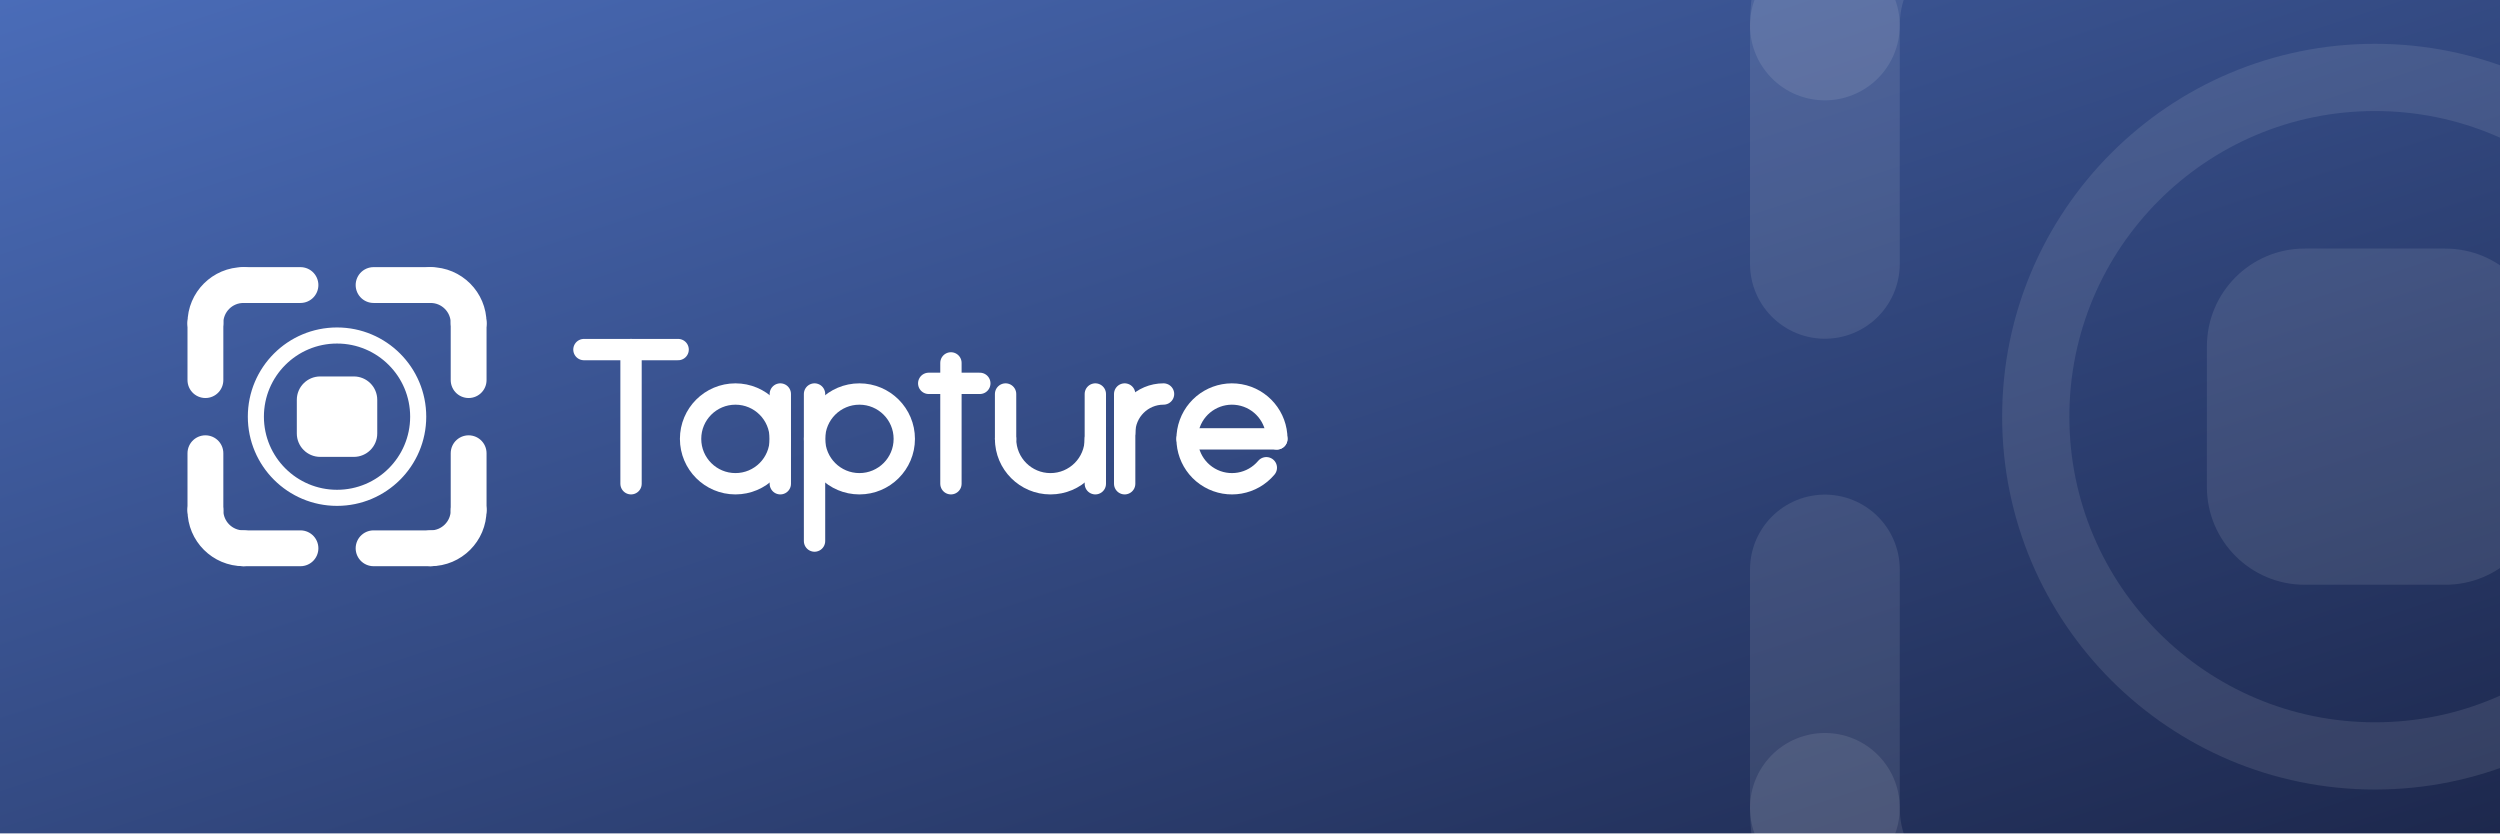
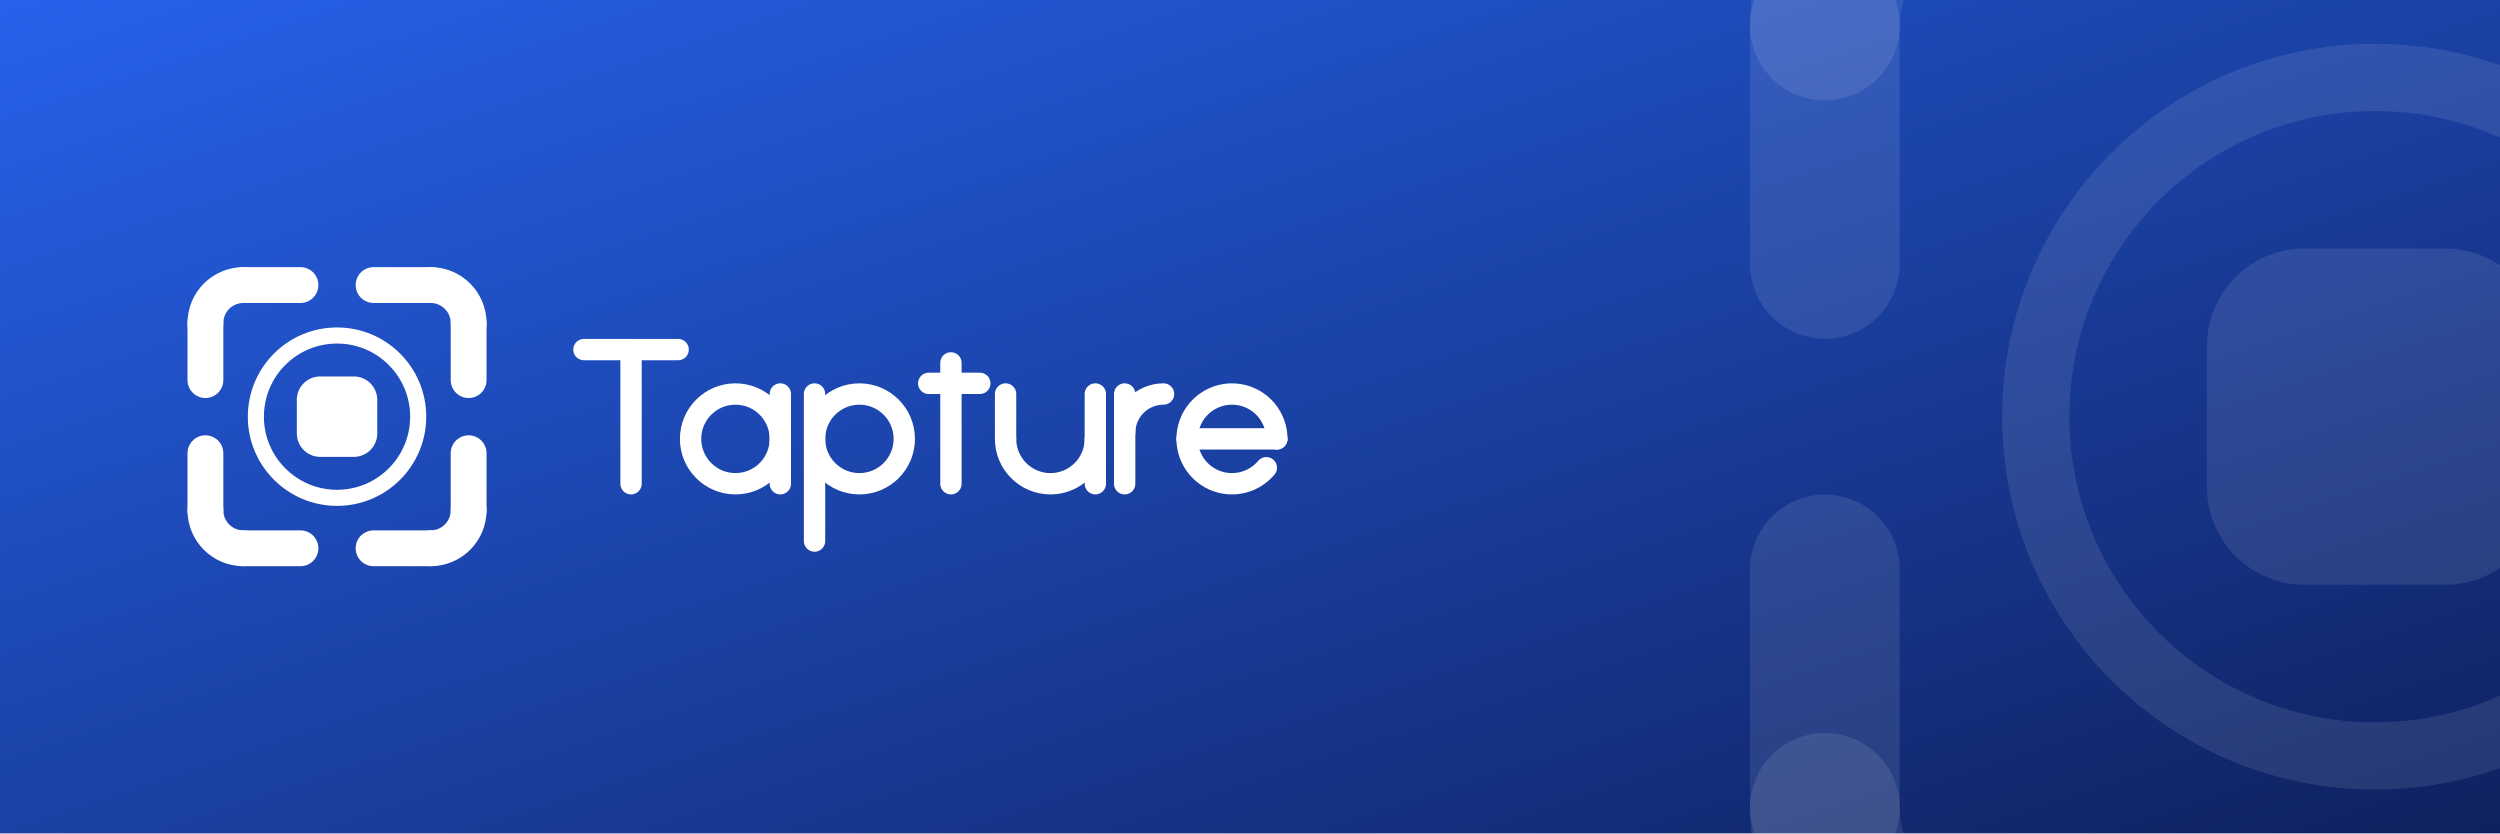
<svg xmlns="http://www.w3.org/2000/svg" viewBox="0 0 1500 500" width="1500" height="500" role="img" aria-label="Tapture">
  <defs>
    <linearGradient id="tapture-bg" x1="0" y1="0" x2="1" y2="1">
-       <stop offset="0" stop-color="#4A6CB8" />
-       <stop offset="1" stop-color="#1D284D" />
+       <stop offset="0" stop-color="#2662EB" />
+       <stop offset="1" stop-color="#0F215F" />
    </linearGradient>
  </defs>
  <rect x="0" y="0" width="1500" height="500" rx="0" fill="url(#tapture-bg)" />
  <path d="M 1094.93 15.28 A 95.35 95.35 0 0 1 1190.28 -80.07" fill="none" stroke="#FFFFFF" stroke-width="89.85" stroke-linecap="round" stroke-opacity="0.1" />
  <path d="M 1094.93 15.28 L 1094.93 158.31" fill="none" stroke="#FFFFFF" stroke-width="89.85" stroke-linecap="round" stroke-opacity="0.1" />
  <path d="M 1190.28 -80.07 L 1333.31 -80.07" fill="none" stroke="#FFFFFF" stroke-width="89.85" stroke-linecap="round" stroke-opacity="0.1" />
  <path d="M 1659.72 -80.07 A 95.35 95.35 0 0 1 1755.07 15.28" fill="none" stroke="#FFFFFF" stroke-width="89.85" stroke-linecap="round" stroke-opacity="0.1" />
  <path d="M 1659.72 -80.07 L 1516.69 -80.07" fill="none" stroke="#FFFFFF" stroke-width="89.85" stroke-linecap="round" stroke-opacity="0.1" />
  <path d="M 1755.07 15.28 L 1755.07 158.31" fill="none" stroke="#FFFFFF" stroke-width="89.85" stroke-linecap="round" stroke-opacity="0.1" />
  <path d="M 1755.07 484.72 A 95.35 95.35 0 0 1 1659.72 580.07" fill="none" stroke="#FFFFFF" stroke-width="89.85" stroke-linecap="round" stroke-opacity="0.1" />
  <path d="M 1755.07 484.72 L 1755.07 341.69" fill="none" stroke="#FFFFFF" stroke-width="89.85" stroke-linecap="round" stroke-opacity="0.1" />
  <path d="M 1659.72 580.07 L 1516.69 580.07" fill="none" stroke="#FFFFFF" stroke-width="89.85" stroke-linecap="round" stroke-opacity="0.1" />
  <path d="M 1190.28 580.07 A 95.35 95.35 0 0 1 1094.93 484.72" fill="none" stroke="#FFFFFF" stroke-width="89.85" stroke-linecap="round" stroke-opacity="0.1" />
  <path d="M 1190.28 580.07 L 1333.31 580.07" fill="none" stroke="#FFFFFF" stroke-width="89.85" stroke-linecap="round" stroke-opacity="0.1" />
  <path d="M 1094.93 484.72 L 1094.93 341.69" fill="none" stroke="#FFFFFF" stroke-width="89.85" stroke-linecap="round" stroke-opacity="0.1" />
  <circle cx="1425" cy="250" r="203.55" fill="none" stroke="#FFFFFF" stroke-width="40.34" stroke-opacity="0.1" />
  <rect x="1324.14" y="149.14" width="201.71" height="201.71" rx="58.68" fill="#FFFFFF" fill-opacity="0.1" />
  <path d="M 123.25 193.85 A 22.81 22.81 0 0 1 146.06 171.03" fill="none" stroke="#FFFFFF" stroke-width="21.5" stroke-linecap="round" />
  <path d="M 123.25 193.85 L 123.25 228.06" fill="none" stroke="#FFFFFF" stroke-width="21.5" stroke-linecap="round" />
  <path d="M 146.06 171.03 L 180.28 171.03" fill="none" stroke="#FFFFFF" stroke-width="21.5" stroke-linecap="round" />
  <path d="M 258.37 171.03 A 22.81 22.81 0 0 1 281.18 193.85" fill="none" stroke="#FFFFFF" stroke-width="21.5" stroke-linecap="round" />
  <path d="M 258.37 171.03 L 224.15 171.03" fill="none" stroke="#FFFFFF" stroke-width="21.5" stroke-linecap="round" />
  <path d="M 281.18 193.85 L 281.18 228.06" fill="none" stroke="#FFFFFF" stroke-width="21.5" stroke-linecap="round" />
  <path d="M 281.18 306.15 A 22.81 22.81 0 0 1 258.37 328.97" fill="none" stroke="#FFFFFF" stroke-width="21.5" stroke-linecap="round" />
  <path d="M 281.18 306.15 L 281.18 271.94" fill="none" stroke="#FFFFFF" stroke-width="21.5" stroke-linecap="round" />
  <path d="M 258.37 328.97 L 224.15 328.97" fill="none" stroke="#FFFFFF" stroke-width="21.5" stroke-linecap="round" />
  <path d="M 146.06 328.97 A 22.81 22.81 0 0 1 123.25 306.15" fill="none" stroke="#FFFFFF" stroke-width="21.5" stroke-linecap="round" />
  <path d="M 146.06 328.97 L 180.28 328.97" fill="none" stroke="#FFFFFF" stroke-width="21.5" stroke-linecap="round" />
  <path d="M 123.25 306.15 L 123.25 271.94" fill="none" stroke="#FFFFFF" stroke-width="21.5" stroke-linecap="round" />
  <circle cx="202.22" cy="250" r="48.7" fill="none" stroke="#FFFFFF" stroke-width="9.65" />
  <rect x="178.09" y="225.87" width="48.26" height="48.26" rx="14.04" fill="#FFFFFF" />
  <path d="M 350.36 209.75 L 406.88 209.75" fill="none" stroke="#FFFFFF" stroke-width="12.8" stroke-linecap="round" />
  <path d="M 378.62 209.75 L 378.62 290.25" fill="none" stroke="#FFFFFF" stroke-width="12.8" stroke-linecap="round" />
  <circle cx="441.27" cy="263.33" r="26.92" fill="none" stroke="#FFFFFF" stroke-width="12.8" />
  <path d="M 468.19 236.4 L 468.19 290.25" fill="none" stroke="#FFFFFF" stroke-width="12.8" stroke-linecap="round" />
  <circle cx="515.65" cy="263.33" r="26.92" fill="none" stroke="#FFFFFF" stroke-width="12.8" />
  <path d="M 488.72 236.4 L 488.72 324.64" fill="none" stroke="#FFFFFF" stroke-width="12.8" stroke-linecap="round" />
  <path d="M 570.56 217.74 L 570.56 290.25" fill="none" stroke="#FFFFFF" stroke-width="12.8" stroke-linecap="round" />
  <path d="M 557.23 230.01 L 587.89 230.01" fill="none" stroke="#FFFFFF" stroke-width="12.8" stroke-linecap="round" />
  <path d="M 603.35 236.4 L 603.35 263.33" fill="none" stroke="#FFFFFF" stroke-width="12.8" stroke-linecap="round" />
  <path d="M 657.2 263.33 A 26.92 26.92 0 0 1 603.35 263.33" fill="none" stroke="#FFFFFF" stroke-width="12.8" stroke-linecap="round" />
  <path d="M 657.2 236.4 L 657.2 290.25" fill="none" stroke="#FFFFFF" stroke-width="12.8" stroke-linecap="round" />
  <path d="M 674.8 236.4 L 674.8 290.25" fill="none" stroke="#FFFFFF" stroke-width="12.8" stroke-linecap="round" />
  <path d="M 674.8 259.73 A 23.33 23.33 0 0 1 698.12 236.4" fill="none" stroke="#FFFFFF" stroke-width="12.8" stroke-linecap="round" />
  <path d="M 712.25 263.33 L 766.1 263.33" fill="none" stroke="#FFFFFF" stroke-width="12.8" stroke-linecap="round" />
  <path d="M 759.8 280.64 A 26.92 26.92 0 1 1 766.1 263.33" fill="none" stroke="#FFFFFF" stroke-width="12.8" stroke-linecap="round" />
</svg>
